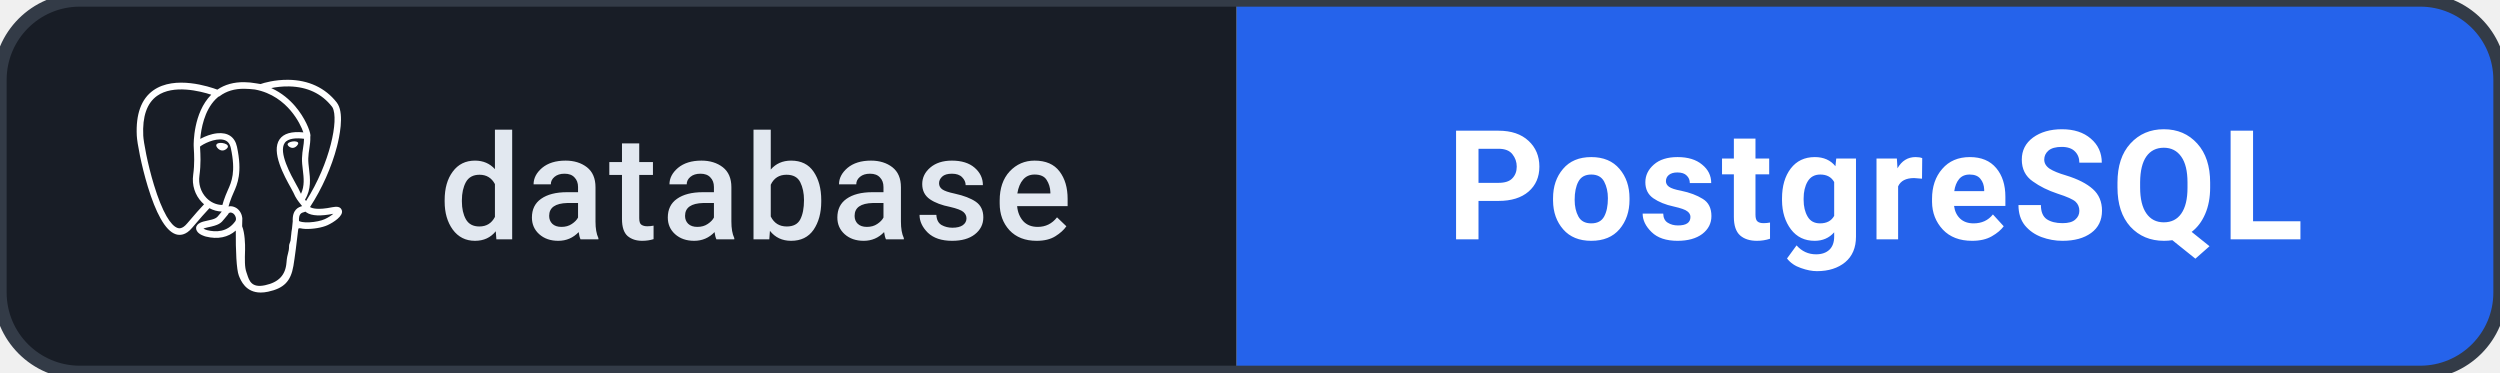
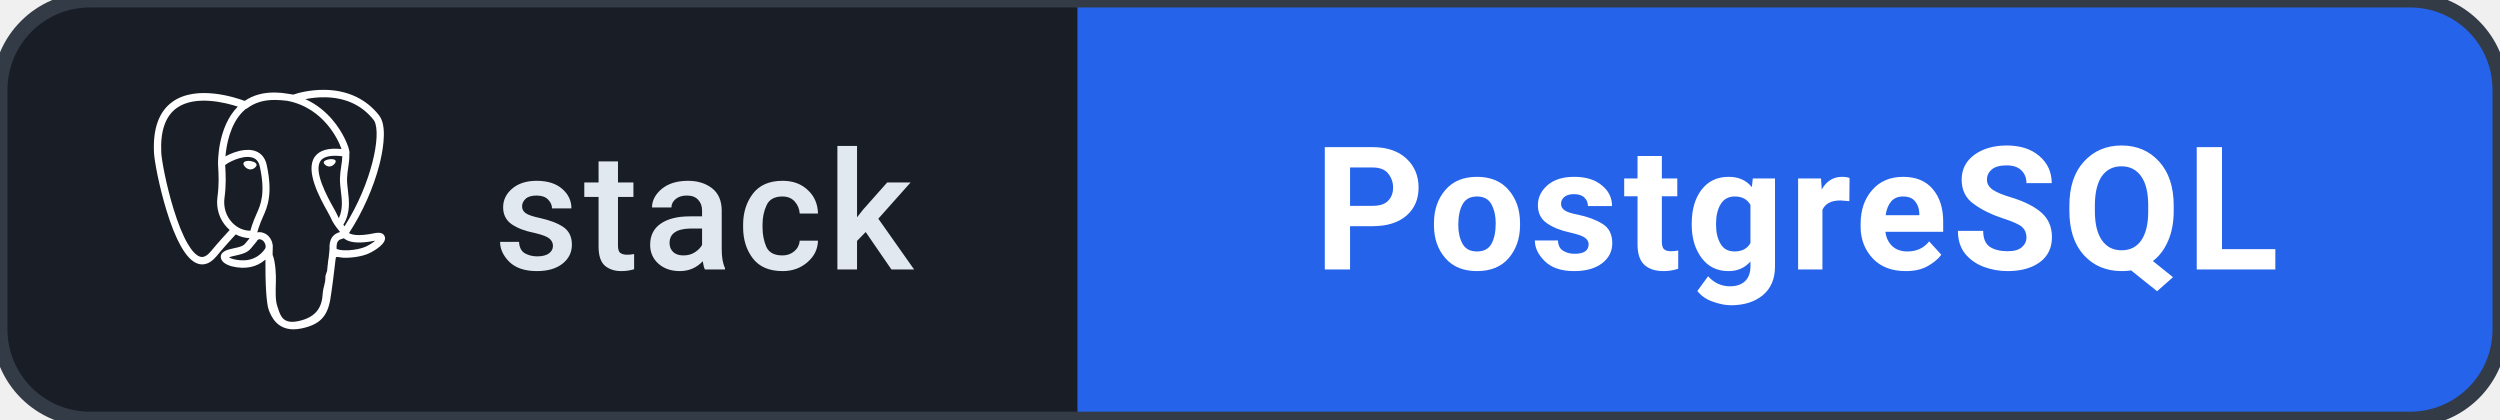
- <svg xmlns="http://www.w3.org/2000/svg" width="188" height="28" viewBox="0 0 188 28" fill="none" role="img" aria-label="database: PostgreSQL">
-   <clipPath id="clip_v53hp6">
-     <rect width="188" height="28" rx="6" />
+ <svg xmlns="http://www.w3.org/2000/svg" width="167" height="28" viewBox="0 0 167 28" fill="none" role="img" aria-label="stack: PostgreSQL">
+   <clipPath id="clip_y3ljtu">
+     <rect width="167" height="28" rx="6" />
  </clipPath>
-   <g clip-path="url(#clip_v53hp6)">
-     <rect width="93" height="28" fill="#181d26" />
+   <g clip-path="url(#clip_y3ljtu)">
+     <rect width="72" height="28" fill="#181d26" />
    <svg x="10" y="6" width="16" height="16" viewBox="0 0 24 24" aria-hidden="true">
      <path fill="#ffffff" d="M23.559 14.723a.527.527 0 0 0-.056-.119c-.139-.263-.477-.342-1.007-.232-1.653.341-2.293.131-2.526-.019 1.342-2.048 2.445-4.522 3.041-6.83.271-1.051.798-3.524.122-4.732a1.564 1.564 0 0 0-.151-.235C21.693.909 19.801.025 17.51.001c-1.495-.016-2.771.346-3.116.479a9.449 9.449 0 0 0-.516-.082 8.044 8.044 0 0 0-1.311-.128c-1.182-.018-2.204.264-3.05.841-.857-.321-4.789-1.645-7.222.079C.936 2.153.309 3.873.43 6.304c.041.818.507 3.334 1.242 5.744.46 1.506.939 2.702 1.433 3.582.553.994 1.126 1.593 1.714 1.79.447.149 1.133.144 1.858-.728.801-.964 1.59-1.826 1.945-2.207.435.235.906.362 1.39.377a.057.057 0 0 0 0.0.004 11.031 11.031 0 0 0-.247.305c-.339.43-.409.52-1.5.744-.31.064-1.134.234-1.146.811-.003.122.033.231.092.327.227.423.922.61 1.015.633 1.335.334 2.504.092 3.371-.679-.017 2.231.077 4.417.345 5.087.221.553.762 1.905 2.469 1.904.251 0 .526-.029.83-.094 1.782-.382 2.556-1.17 2.855-2.906.15-.871.402-2.875.539-4.101.017-.07.036-.121.057-.136.001-.001.07-.047.427.031a.367.367 0 0 0 .044.007l.254.022.015.001c.847.038 1.911-.143 2.531-.431.644-.299 1.806-1.032 1.595-1.67zM2.371 11.877c-.744-2.436-1.178-4.885-1.212-5.572-.109-2.171.417-3.683 1.562-4.493 1.837-1.299 4.84-.541 6.108-.13-.003.003-.007.006-.01.009-2.024 2.044-1.976 5.536-1.971 5.75-0.0.082.007.199.016.359.035.587.1 1.68-.073 2.918-.161 1.15.194 2.276.973 3.089.081.084.165.163.252.237-.347.371-1.1 1.193-1.903 2.158-.568.682-.96.552-1.089.509-.392-.131-.813-.587-1.238-1.322-.48-.839-.964-2.032-1.415-3.513zm6.007 5.087c-.171-.043-.327-.113-.432-.177.089-.039.237-.09.483-.141 1.283-.264 1.482-.451 1.914-1.0.099-.126.212-.269.367-.443a.355.355 0 0 0 .074-.13c.171-.151.272-.11.437-.042.156.065.308.26.369.475.029.102.062.294-.045.444-.904 1.266-2.222 1.249-3.168 1.013zm2.094-3.988-.052.141c-.133.357-.257.688-.333 1.003-.667-.002-1.317-.287-1.81-.802-.628-.655-.913-1.566-.782-2.5.183-1.308.115-2.447.079-3.059-.005-.086-.009-.161-.012-.22.296-.262 1.666-.996 2.643-.772.446.102.718.406.831.928.585 2.704.077 3.831-.33 4.736-.084.187-.163.363-.231.545zm7.364 4.572c-.017.177-.036.376-.062.596l-.146.438a.355.355 0 0 0-.018.108c-.006.475-.054.649-.115.869-.063.229-.135.489-.179 1.058-.11 1.414-.878 2.227-2.417 2.557-1.516.325-1.784-.497-2.021-1.222a6.582 6.582 0 0 0-.077-.227c-.215-.586-.191-1.412-.157-2.555.017-.561-.025-1.901-.33-2.646.004-.293.011-.591.019-.892a.353.353 0 0 0-.015-.113 1.493 1.493 0 0 0-.044-.208c-.123-.428-.421-.787-.78-.935-.142-.059-.404-.167-.718-.087.067-.276.183-.588.309-.925l.053-.142c.059-.16.134-.326.213-.501.426-.948 1.011-2.245.377-5.177-.237-1.098-1.03-1.634-2.232-1.51-.721.075-1.38.365-1.709.532a5.672 5.672 0 0 0-.196.104c.092-1.106.439-3.174 1.736-4.482a4.031 4.031 0 0 1 .303-.276.353.353 0 0 0 .145-.064c.752-.571 1.694-.851 2.802-.833.409.007.802.034 1.174.081 1.939.354 3.244 1.447 4.036 2.383.814.962 1.255 1.931 1.431 2.454-1.323-.135-2.223.127-2.68.779-.993 1.419.543 4.173 1.281 5.496.135.243.252.452.289.541.24.583.551.971.779 1.255.07.087.137.171.189.245-.401.116-1.121.383-1.055 1.717-.012.156-.042.447-.083.815-.046.208-.07.46-.099.766zm.89-1.621c-.041-.832.269-.918.597-1.01a2.857 2.857 0 0 0 .135-.041 1.202 1.202 0 0 0 .134.103c.57.377 1.582.421 3.007.134-.202.177-.519.399-.953.601-.41.19-1.096.333-1.747.364-.72.034-1.086-.081-1.172-.151zm.57-9.271c-.006.351-.054.669-.105 1.002-.055.358-.112.727-.126 1.176-.014.437.04.891.093 1.33.107.887.216 1.8-.207 2.701a3.527 3.527 0 0 1-.188-.386c-.053-.128-.167-.333-.325-.616-.616-1.104-2.057-3.69-1.319-4.745.38-.543 1.341-.566 2.178-.463zm.228 7.014a12.376 12.376 0 0 0-.085-.107l-.035-.044c.726-1.2.584-2.386.458-3.438-.052-.432-.101-.84-.088-1.223.013-.406.067-.754.118-1.091.064-.415.129-.844.111-1.351.013-.053.019-.116.012-.19-.046-.485-.6-1.938-1.729-3.253-.608-.707-1.49-1.497-2.689-2.039.525-.107 1.233-.203 2.024-.186 2.051.046 3.675.814 4.824 2.282a.908.908 0 0 1 .067.1c.723 1.356-.276 6.275-2.987 10.54zm-8.817-6.116c-.025.179-.309.422-.621.422a.582.582 0 0 1-.081-.006c-.187-.026-.377-.144-.506-.316-.046-.06-.12-.178-.105-.284.005-.04.026-.099.092-.149.118-.089.352-.123.61-.087.316.044.643.194.611.419zm7.931-.411c.011.079-.049.201-.153.31-.068.072-.212.196-.408.223a.546.546 0 0 1-.075.005c-.293 0-.541-.234-.561-.372-.024-.176.264-.311.561-.352.297-.041.611.009.636.185z" />
    </svg>
-     <text x="33" y="18" fill="#e2e8f0" font-family="-apple-system, BlinkMacSystemFont, 'Segoe UI', Roboto, sans-serif" font-size="11" font-weight="500" letter-spacing="0.3px">database</text>
-     <rect x="93" width="95" height="28" fill="#2563eb" />
-     <text x="141" y="18" fill="#ffffff" font-family="-apple-system, BlinkMacSystemFont, 'Segoe UI', Roboto, sans-serif" font-size="11.5" font-weight="700" text-anchor="middle" letter-spacing="0.3px">PostgreSQL</text>
+     <text x="33" y="18" fill="#e2e8f0" font-family="-apple-system, BlinkMacSystemFont, 'Segoe UI', Roboto, 'Hiragino Sans', 'Hiragino Kaku Gothic ProN', 'Yu Gothic', Meiryo, 'Microsoft YaHei', 'PingFang SC', 'Noto Sans CJK SC', 'Noto Sans CJK JP', sans-serif" font-size="11" font-weight="500" letter-spacing="0.3px">stack</text>
+     <rect x="72" width="95" height="28" fill="#2563eb" />
+     <text x="120" y="18" fill="#ffffff" font-family="-apple-system, BlinkMacSystemFont, 'Segoe UI', Roboto, 'Hiragino Sans', 'Hiragino Kaku Gothic ProN', 'Yu Gothic', Meiryo, 'Microsoft YaHei', 'PingFang SC', 'Noto Sans CJK SC', 'Noto Sans CJK JP', sans-serif" font-size="11.5" font-weight="700" text-anchor="middle" letter-spacing="0.3px">PostgreSQL</text>
  </g>
-   <rect width="188" height="28" rx="6" fill="none" stroke="#333b47" stroke-width="1" />
+   <rect width="167" height="28" rx="6" fill="none" stroke="#333b47" stroke-width="1" />
</svg>
